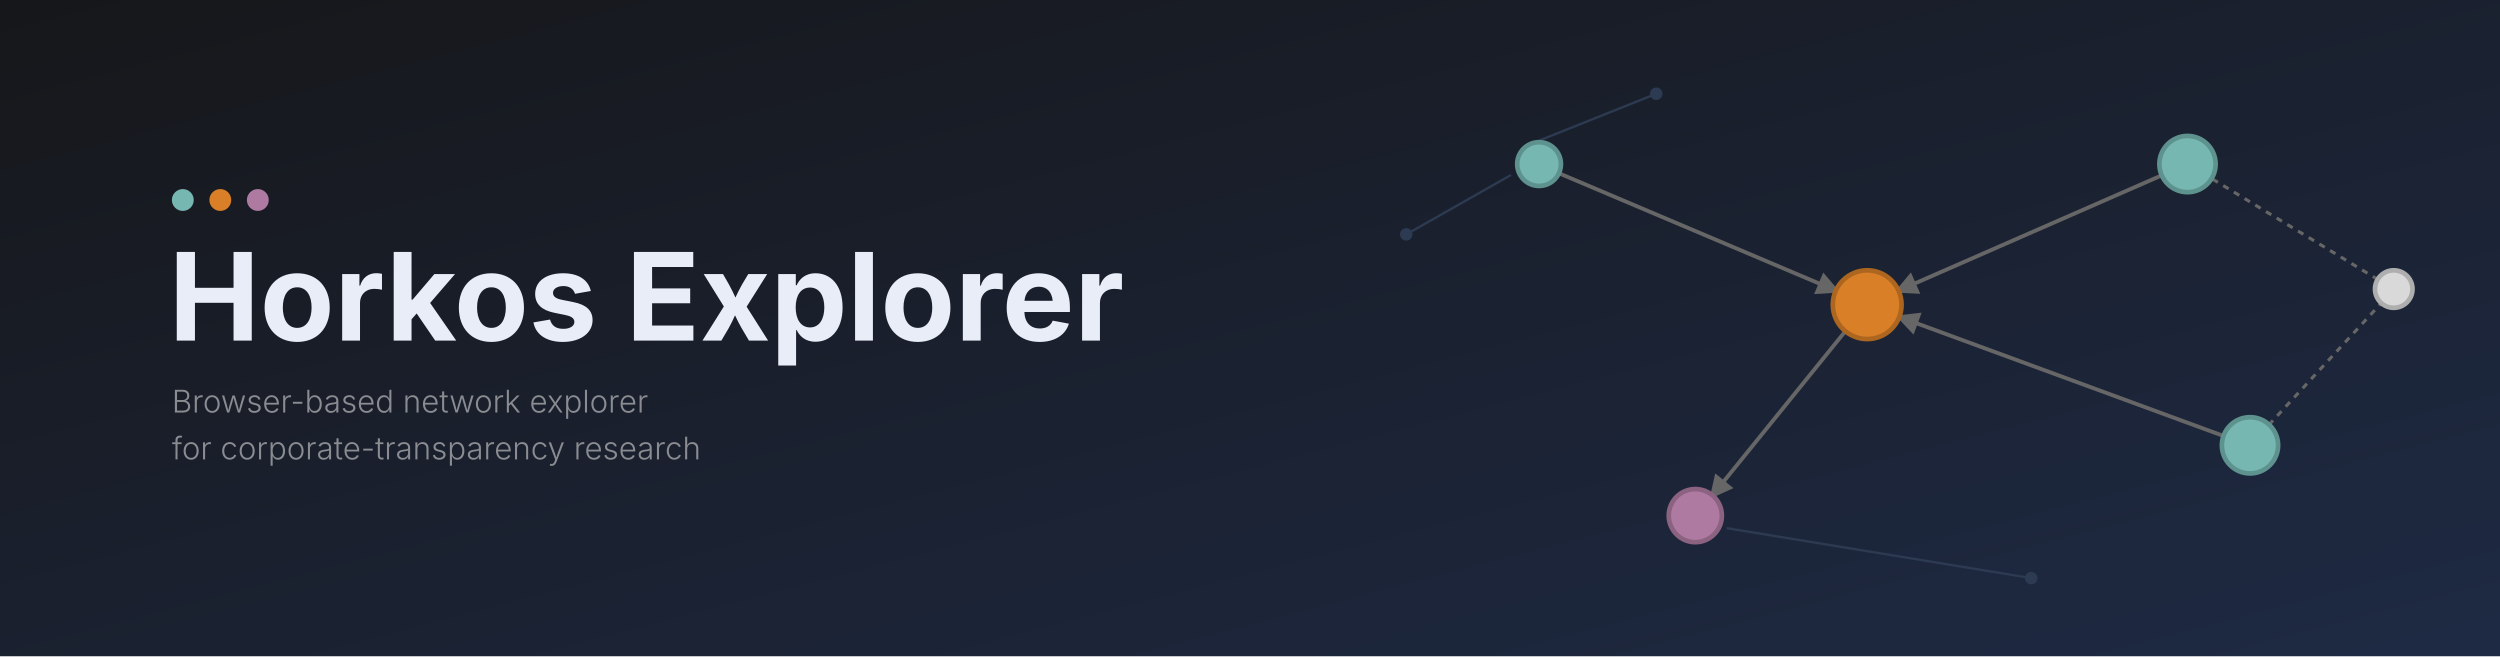
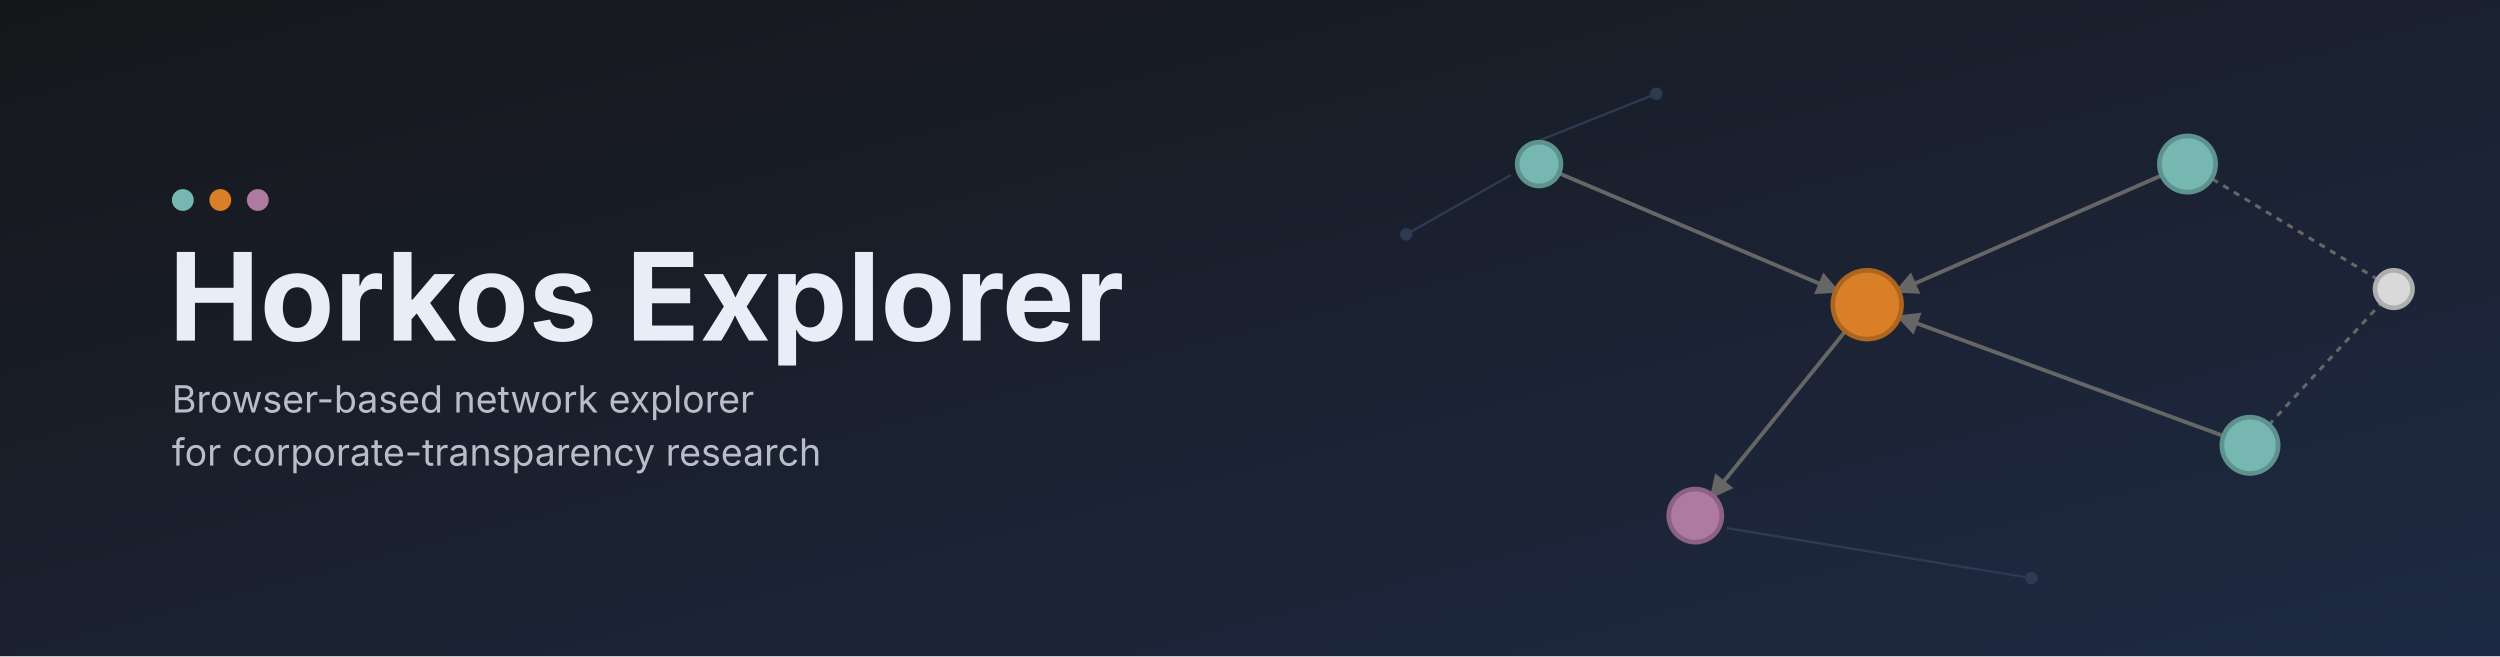
<svg xmlns="http://www.w3.org/2000/svg" width="1600" height="420" viewBox="0 0 1600 420">
  <defs>
    <linearGradient id="herobg" x1="0" y1="0" x2="1" y2="1">
      <stop offset="0" stop-color="#16171A" />
      <stop offset="1" stop-color="#1E2A44" />
    </linearGradient>
    <marker id="heroarr" viewBox="0 0 10 10" refX="8" refY="5" markerWidth="6" markerHeight="6" orient="auto-start-reverse">
      <path d="M0,0 L10,5 L0,10 z" fill="#666666" />
    </marker>
  </defs>
  <rect width="1600" height="420" fill="url(#herobg)" />
  <circle cx="117" cy="128" r="7" fill="#76b7b2" />
  <circle cx="141" cy="128" r="7" fill="#d97f27" />
  <circle cx="165" cy="128" r="7" fill="#af7aa1" />
  <text x="108" y="218" font-family="Lexend, Inter, 'DejaVu Sans', sans-serif" font-size="78" font-weight="700" fill="#E8EDF7">Horkos Explorer</text>
-   <text x="110" y="264" font-family="Lexend, Inter, 'DejaVu Sans', sans-serif" font-size="20" font-weight="300" fill="#8A8C91">Browser-based network explorer</text>
-   <text x="110" y="294" font-family="Lexend, Inter, 'DejaVu Sans', sans-serif" font-size="20" font-weight="300" fill="#8A8C91">for corporate-transparency research</text>
+   <text x="110" y="264" font-family="Lexend, Inter, 'DejaVu Sans', sans-serif" font-size="24" font-weight="400" fill="#B8BEC9">Browser-based network explorer</text>
+   <text x="110" y="298" font-family="Lexend, Inter, 'DejaVu Sans', sans-serif" font-size="24" font-weight="400" fill="#B8BEC9">for corporate-transparency research</text>
  <g>
    <line x1="900" y1="150" x2="967" y2="112" stroke="#2c3a52" stroke-width="1.5" />
    <line x1="1300" y1="370" x2="1105" y2="338" stroke="#2c3a52" stroke-width="1.5" />
    <line x1="1060" y1="60" x2="985" y2="90" stroke="#2c3a52" stroke-width="1.5" />
    <circle cx="900" cy="150" r="4" fill="#2c3a52" />
    <circle cx="1060" cy="60" r="4" fill="#2c3a52" />
    <circle cx="1300" cy="370" r="4" fill="#2c3a52" />
    <line x1="1384" y1="112" x2="1215" y2="186" stroke="#666666" stroke-width="2.5" marker-end="url(#heroarr)" />
    <line x1="1423" y1="279" x2="1216" y2="203" stroke="#666666" stroke-width="2.5" marker-end="url(#heroarr)" />
    <line x1="998" y1="111" x2="1175" y2="186" stroke="#666666" stroke-width="2.5" marker-end="url(#heroarr)" />
    <line x1="1181" y1="212" x2="1096" y2="317" stroke="#666666" stroke-width="2.5" marker-end="url(#heroarr)" />
    <line x1="1452" y1="272" x2="1524" y2="194" stroke="#666666" stroke-width="2" stroke-dasharray="4,4" />
    <line x1="1522" y1="179" x2="1415" y2="114" stroke="#666666" stroke-width="2" stroke-dasharray="4,4" />
    <circle cx="1195" cy="195" r="22" fill="#d97f27" stroke="#ad661f" stroke-width="3" />
    <circle cx="1400" cy="105" r="18" fill="#76b7b2" stroke="#5e928e" stroke-width="3" />
    <circle cx="1440" cy="285" r="18" fill="#76b7b2" stroke="#5e928e" stroke-width="3" />
    <circle cx="985" cy="105" r="14" fill="#76b7b2" stroke="#5e928e" stroke-width="3" />
    <circle cx="1085" cy="330" r="17" fill="#af7aa1" stroke="#8c6281" stroke-width="3" />
    <circle cx="1532" cy="185" r="12" fill="#d9d9d9" stroke="#aeaeae" stroke-width="3" />
  </g>
</svg>
